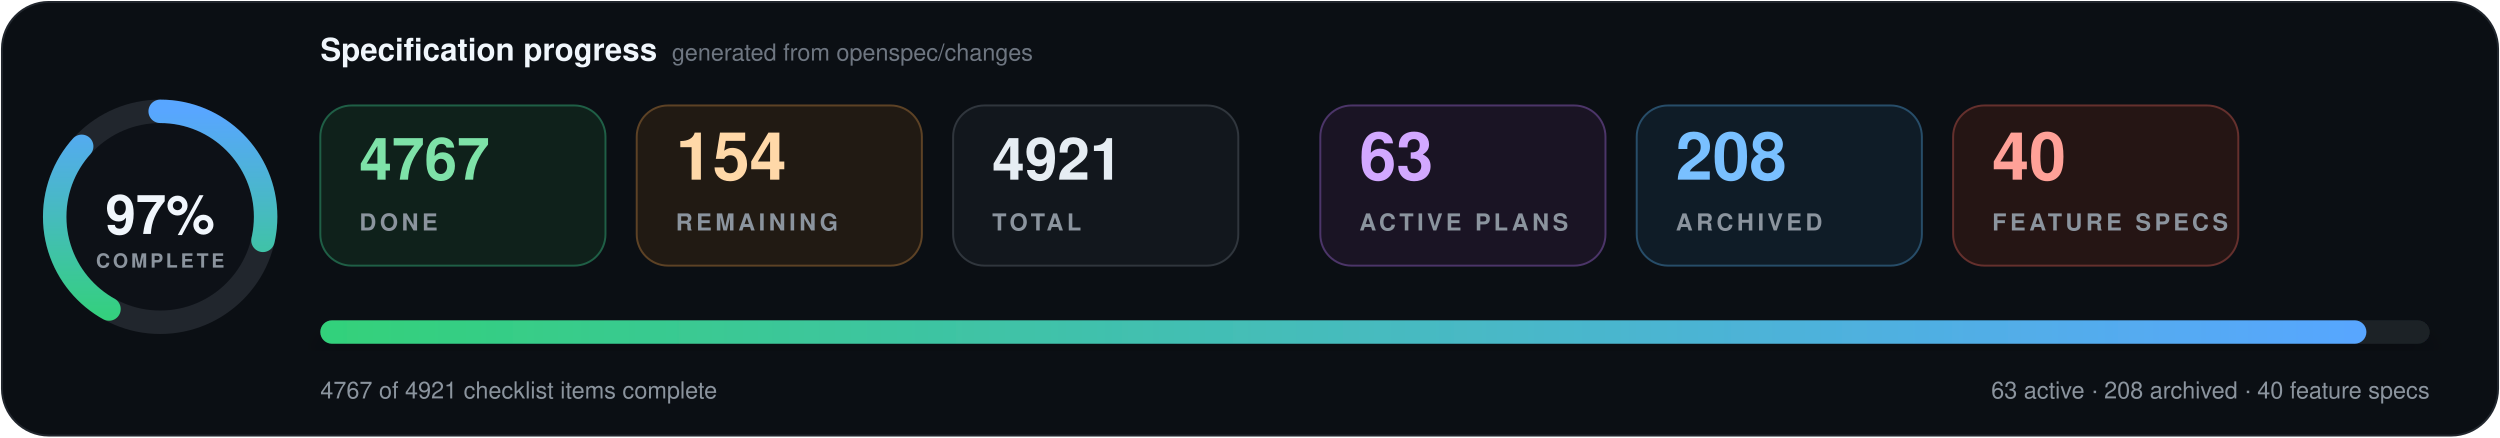
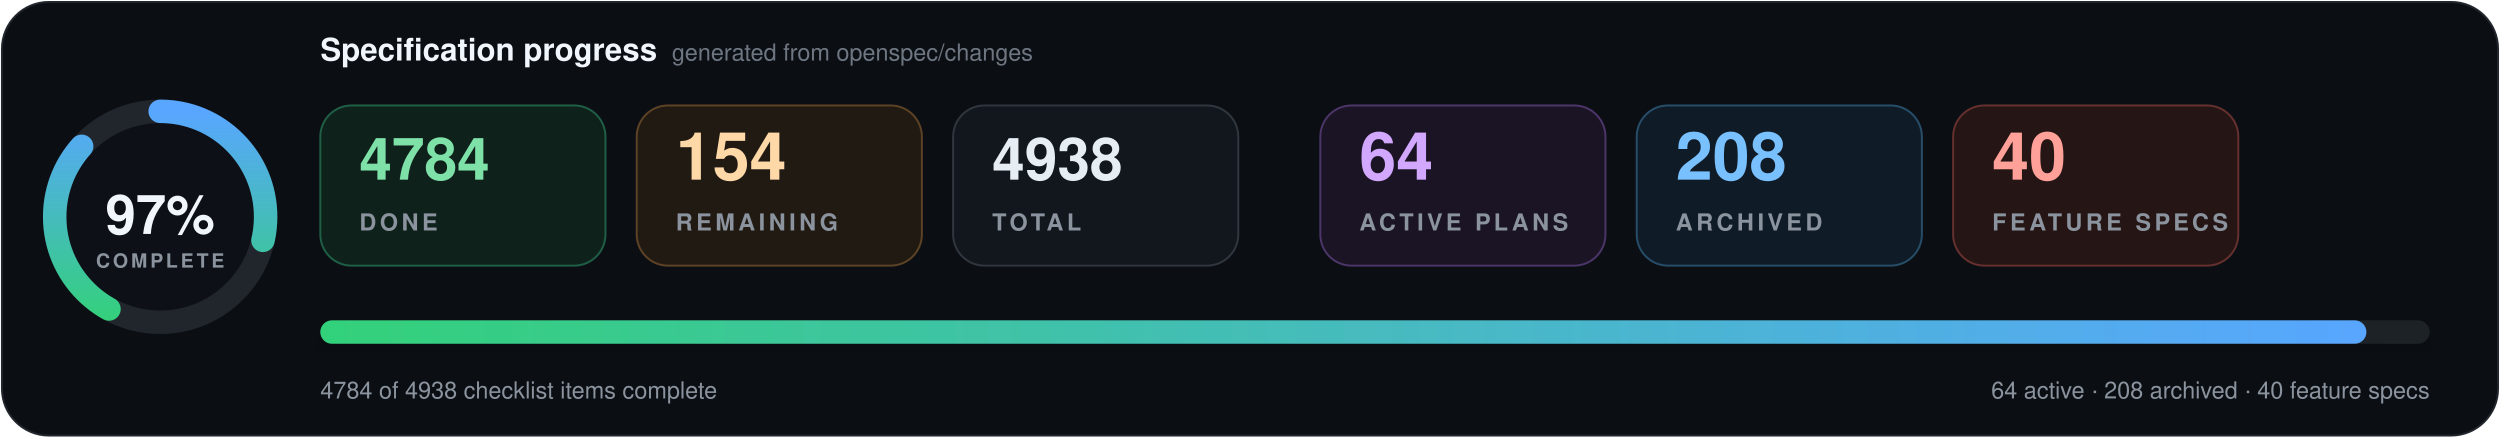
- <svg xmlns="http://www.w3.org/2000/svg" data-cache-version="1793643694" width="1280" height="224" viewBox="0 0 1280 224" role="img" aria-labelledby="title description" font-family="system-ui, -apple-system, BlinkMacSystemFont, 'Segoe UI', Helvetica, Arial, sans-serif" font-variant-numeric="tabular-nums">
+ <svg xmlns="http://www.w3.org/2000/svg" data-cache-version="1793705731" width="1280" height="224" viewBox="0 0 1280 224" role="img" aria-labelledby="title description" font-family="system-ui, -apple-system, BlinkMacSystemFont, 'Segoe UI', Helvetica, Arial, sans-serif" font-variant-numeric="tabular-nums">
  <defs>
    <linearGradient id="progress" x1="0" x2="1">
      <stop offset="0" stop-color="#33d17a" />
      <stop offset="1" stop-color="#58a6ff" />
    </linearGradient>
    <filter id="shadow" x="-10%" y="-20%" width="120%" height="150%">
      <feDropShadow dx="0" dy="7" stdDeviation="9" flood-color="#000" flood-opacity=".28" />
    </filter>
  </defs>
  <rect x="1" y="1" width="1278" height="222" rx="24" fill="#0b0f14" stroke="#21262d" />
  <g transform="translate(82 111)">
    <circle r="54" fill="#0d1117" stroke="#21262d" stroke-width="12" />
    <circle r="54" fill="none" stroke="url(#progress)" stroke-width="12" stroke-linecap="round" pathLength="100" stroke-dasharray="97 100" transform="rotate(-90)" />
    <text y="-1" text-anchor="middle" dominant-baseline="middle" fill="#f0f6fc" font-size="28" font-weight="800">97%</text>
    <text y="26" text-anchor="middle" fill="#8b949e" font-size="10" font-weight="700" letter-spacing="1.5">COMPLETE</text>
  </g>
  <text x="164" y="31" fill="#f0f6fc" font-size="16" font-weight="750">Specification progress</text>
  <text x="344" y="31" fill="#6e7681" font-size="12">generated from openspec/changes</text>
  <g transform="translate(164 54)">
    <rect width="146" height="82" rx="16" fill="#0f211b" stroke="#1f5f46" />
-     <text x="20" y="38" fill="#7ee2a8" font-size="30" font-weight="750">4767</text>
+     <text x="20" y="38" fill="#7ee2a8" font-size="30" font-weight="750">4784</text>
    <text x="20" y="64" fill="#8b949e" font-size="12" font-weight="700" letter-spacing="1.8">DONE</text>
  </g>
  <g transform="translate(326 54)">
    <rect width="146" height="82" rx="16" fill="#211a13" stroke="#5d4225" />
    <text x="20" y="38" fill="#ffd8a8" font-size="34" font-weight="750">154</text>
    <text x="20" y="64" fill="#8b949e" font-size="12" font-weight="700" letter-spacing="1.8">REMAINING</text>
  </g>
  <g transform="translate(488 54)">
    <rect width="146" height="82" rx="16" fill="#12171d" stroke="#30363d" />
-     <text x="20" y="38" fill="#e6edf3" font-size="30" font-weight="750">4921</text>
+     <text x="20" y="38" fill="#e6edf3" font-size="30" font-weight="750">4938</text>
    <text x="20" y="64" fill="#8b949e" font-size="12" font-weight="700" letter-spacing="1.8">TOTAL</text>
  </g>
  <g transform="translate(676 54)">
    <rect width="146" height="82" rx="16" fill="#1a1424" stroke="#4c3569" />
-     <text x="20" y="38" fill="#d2a8ff" font-size="34" font-weight="750">63</text>
+     <text x="20" y="38" fill="#d2a8ff" font-size="34" font-weight="750">64</text>
    <text x="20" y="64" fill="#8b949e" font-size="12" font-weight="700" letter-spacing="1.8">ACTIVE PLANS</text>
  </g>
  <g transform="translate(838 54)">
    <rect width="146" height="82" rx="16" fill="#0f1c27" stroke="#274d69" />
    <text x="20" y="38" fill="#79c0ff" font-size="34" font-weight="750">208</text>
    <text x="20" y="64" fill="#8b949e" font-size="12" font-weight="700" letter-spacing="1.8">ARCHIVED</text>
  </g>
  <g transform="translate(1000 54)">
    <rect width="146" height="82" rx="16" fill="#251514" stroke="#65302d" />
    <text x="20" y="38" fill="#ffa198" font-size="34" font-weight="750">40</text>
    <text x="20" y="64" fill="#8b949e" font-size="12" font-weight="700" letter-spacing="1.8">FEATURE SPECS</text>
  </g>
  <g filter="url(#shadow)">
    <rect x="164" y="164" width="1080" height="12" rx="6" fill="#1b2128" />
    <rect x="164" y="164" width="1047.6" height="12" rx="6" fill="url(#progress)" />
  </g>
-   <text x="164" y="204" fill="#8b949e" font-size="12">4767 of 4921 checklist items complete</text>
-   <text x="1244" y="204" text-anchor="end" fill="#8b949e" font-size="12">63 active · 208 archived · 40 feature specs</text>
+   <text x="164" y="204" fill="#8b949e" font-size="12">4784 of 4938 checklist items complete</text>
+   <text x="1244" y="204" text-anchor="end" fill="#8b949e" font-size="12">64 active · 208 archived · 40 feature specs</text>
</svg>
